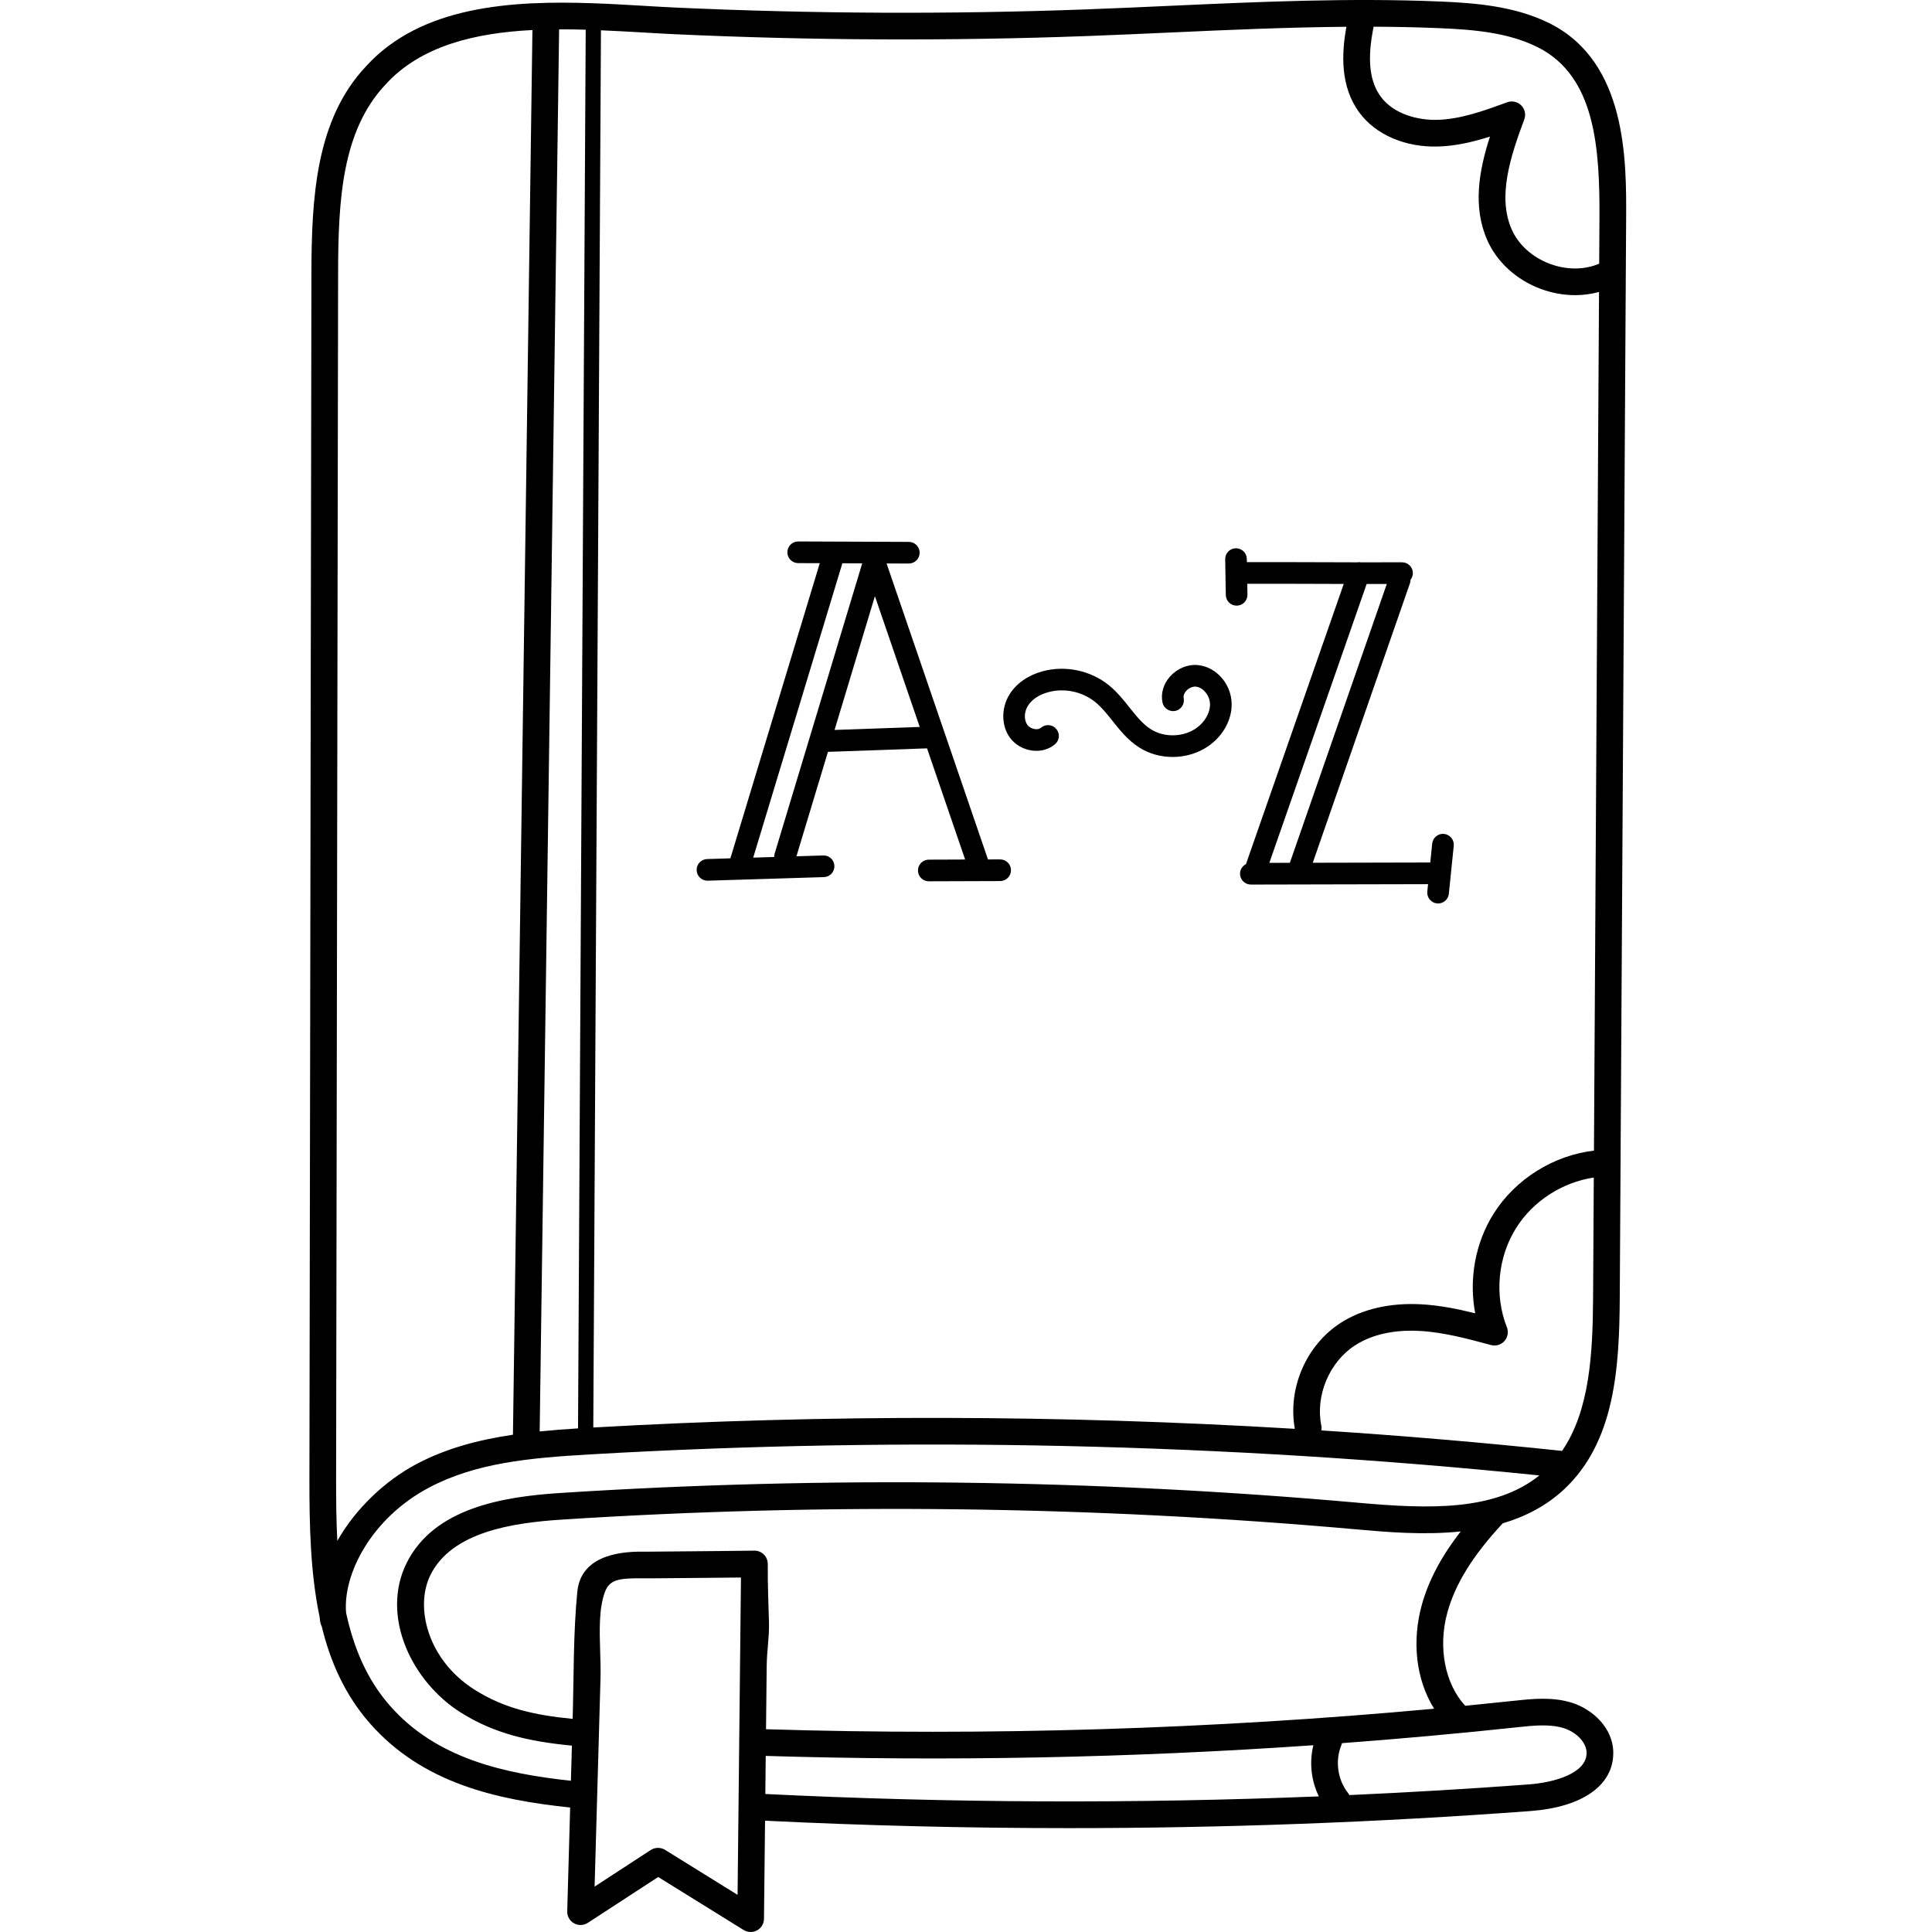
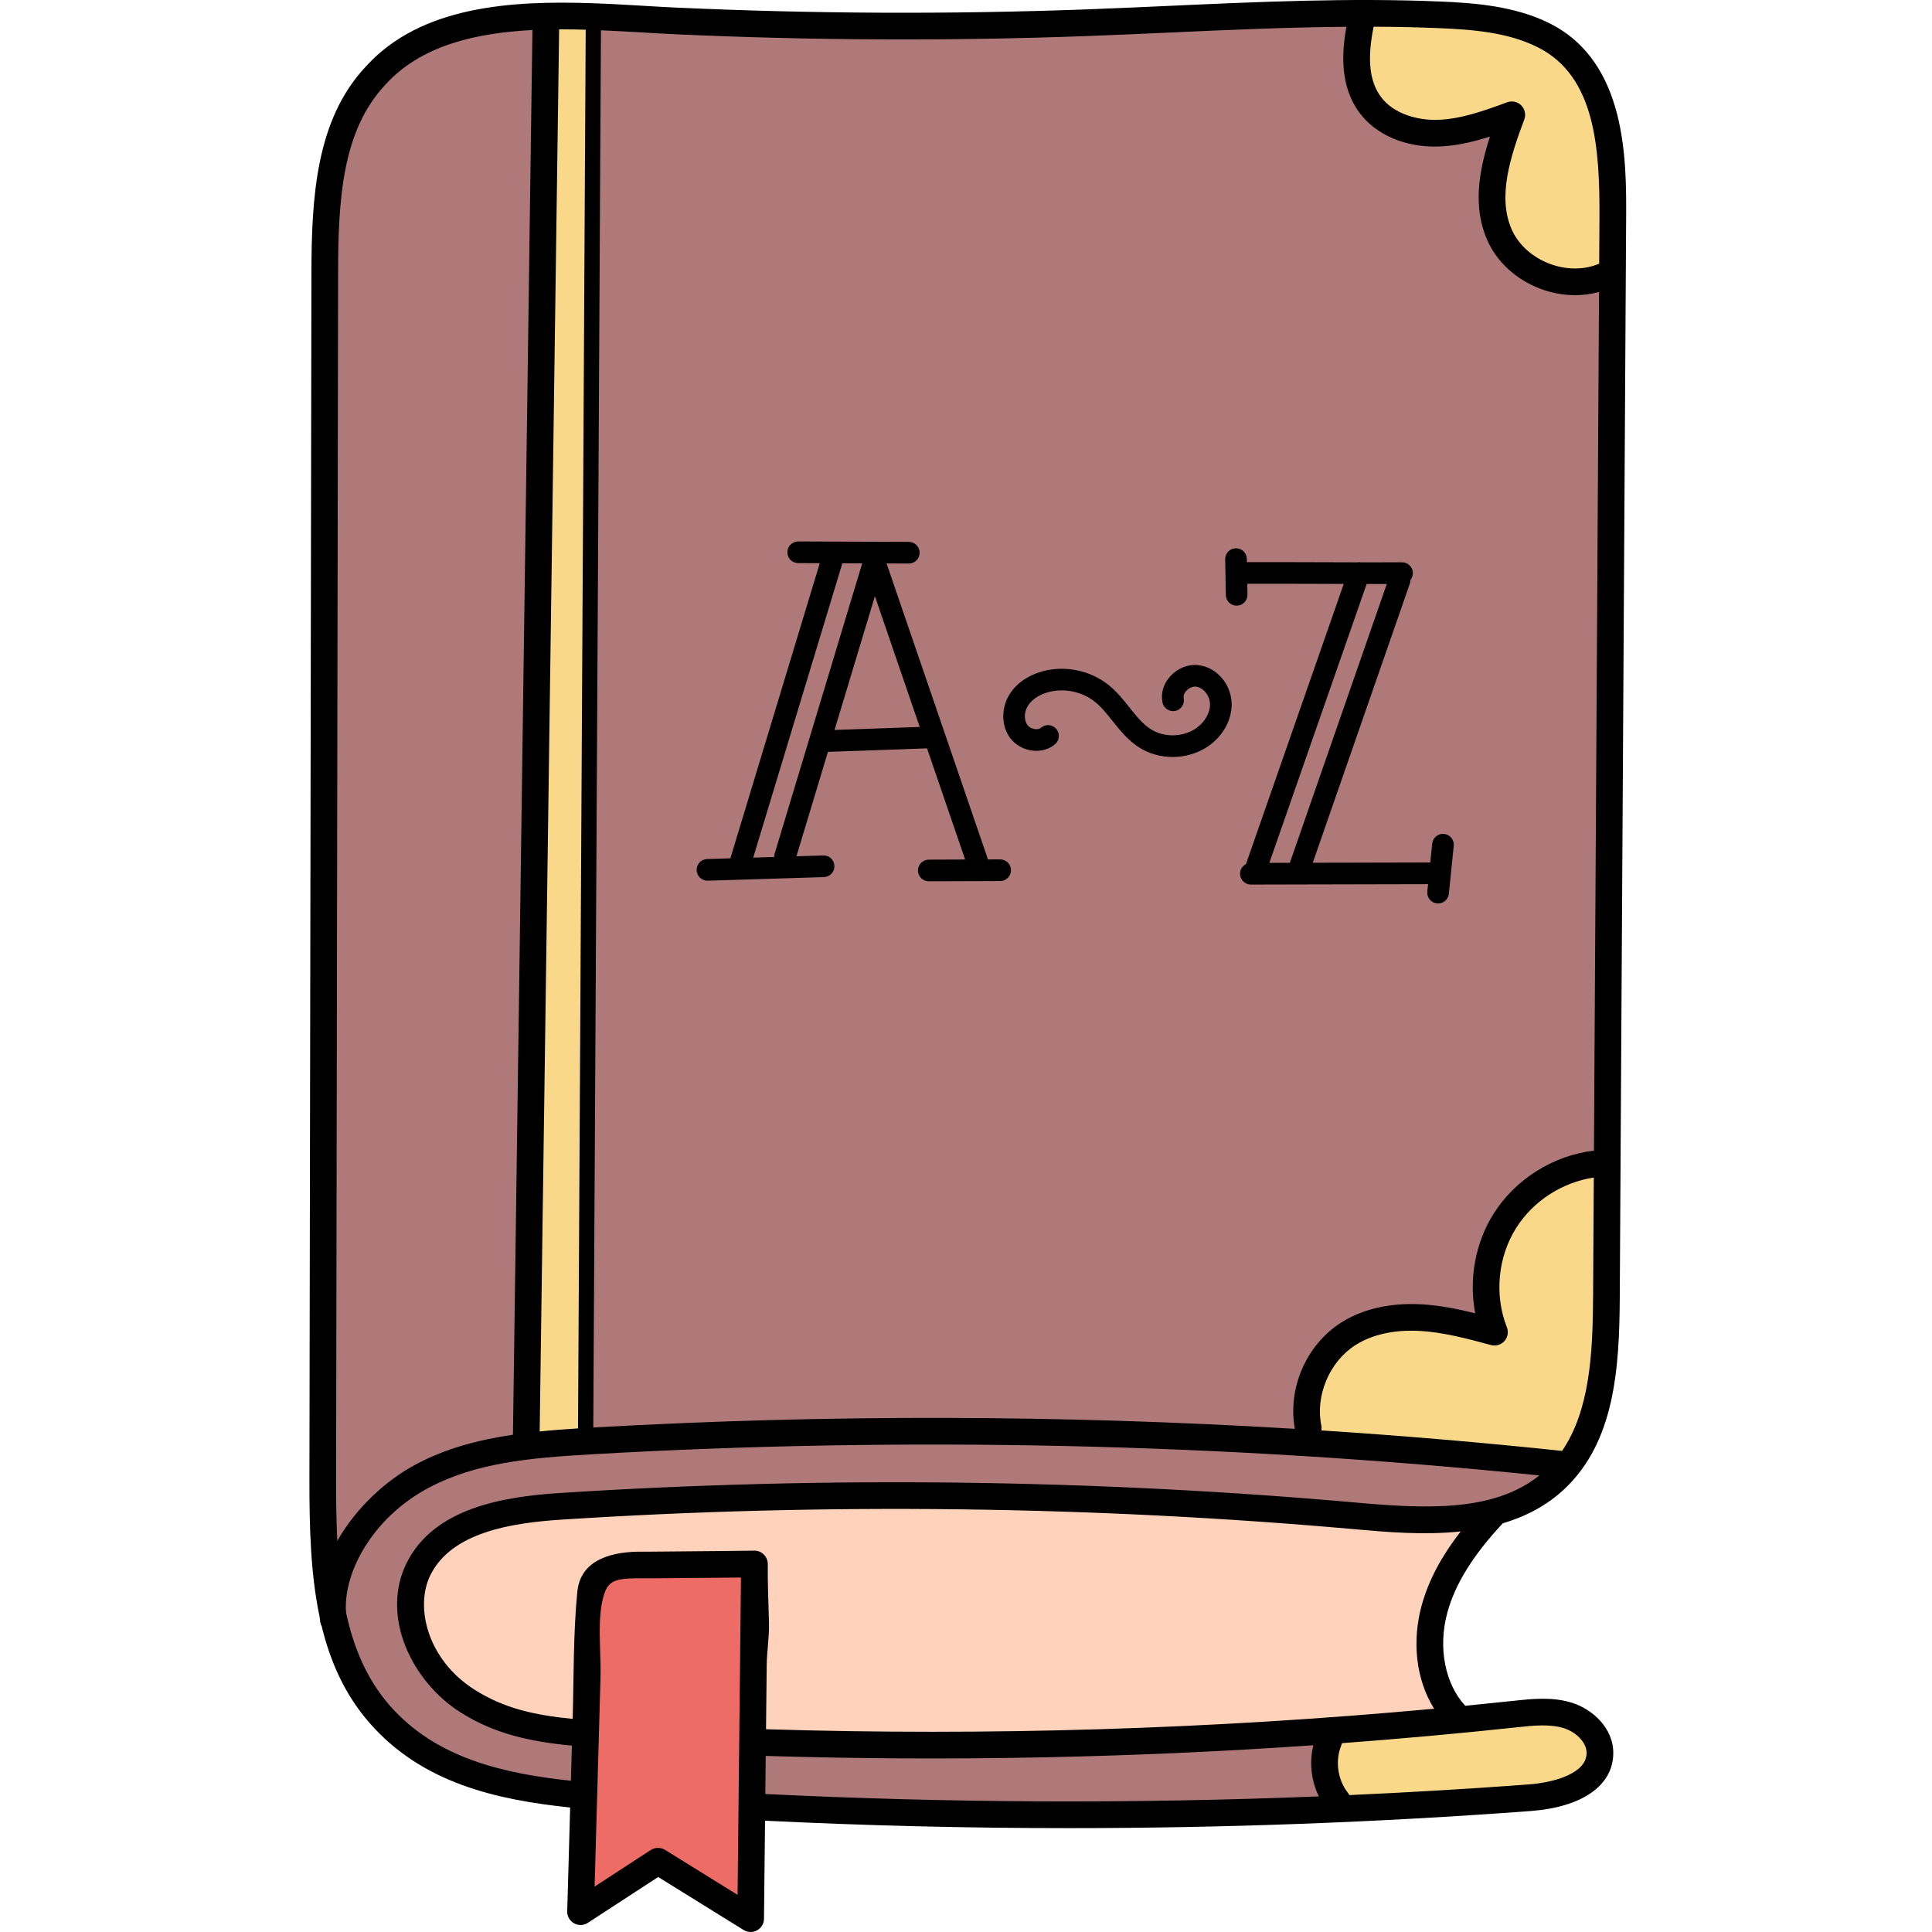
- <svg xmlns="http://www.w3.org/2000/svg" height="511pt" viewBox="-81 0 511 512" width="511pt">
-   <path d="m329.129 6.168c-9.207-4.586-19.805-5.383-29.016-5.77-23.949-1.008-48.23.09-71.711 1.152-7.254.328-14.754.672-22.125.941-36.125 1.332-72.75 1.164-108.863-.492-2.641-.121-5.418-.285-8.293-.457-4.316-.254-8.777-.516-13.395-.68-21.609-.754-45.668.648-60.262 16.758-13.258 14.055-14.398 34.754-14.434 54.75l-.531 319.582c-.02 12.684.297 25.074 2.676 36.422.055.508.121 1.016.203 1.52.066.402.203.777.387 1.117 2.297 9.469 6.172 18.148 12.68 25.598 14.008 16.02 33.723 20.352 53.152 22.402l-.777 27.5c-.039 1.316.656 2.543 1.805 3.184 1.145.641 2.555.598 3.656-.121l18.645-12.148 22.645 14.043c.57.352 1.215.531 1.863.531.586 0 1.172-.145 1.699-.438 1.121-.613 1.82-1.785 1.832-3.059l.281-26c26.734 1.312 53.594 1.969 80.48 1.969 40.879 0 81.809-1.512 122.367-4.527 13.652-1.016 21.855-6.719 21.941-15.262.066-6.797-5.578-11.711-10.855-13.402-5.18-1.656-10.574-1.078-15.332-.566-4.344.465-8.688.91-13.039 1.336-5.375-5.793-7.254-15.414-4.773-24.594 2.066-7.637 6.738-15.188 14.699-23.754 5.996-1.781 11.641-4.648 16.398-9.145 13.289-12.547 14.512-31.906 14.621-50.656l1.688-285.715c.09-15.621.246-41.77-20.312-52.02zm-3.156 6.328c15.336 7.645 16.512 26.742 16.398 45.648l-.07 11.734c-3.945 1.691-8.73 1.699-13.195-.004-4.582-1.75-8.227-5.059-9.996-9.082-3.781-8.586-.422-19.098 3.336-29.129.488-1.293.172-2.75-.797-3.73-.973-.98-2.43-1.305-3.727-.828-6.008 2.199-12.219 4.469-18.465 4.656-4.957.141-11.516-1.383-15.02-6.113-3.043-4.113-3.66-10.055-1.91-18.57 5.781.023 11.547.137 17.289.379 8.871.375 18.195 1.07 26.156 5.039zm-228.883-3.438c36.305 1.672 73.129 1.836 109.449.496 7.398-.27 14.914-.613 22.184-.941 15.309-.691 30.961-1.391 46.594-1.516-1.312 7.074-1.668 15.852 3.438 22.754 4.355 5.879 12.18 9.246 20.91 8.977 4.742-.141 9.352-1.254 13.691-2.637-2.977 9.234-4.582 18.672-.715 27.449 2.527 5.742 7.609 10.418 13.941 12.836 3.047 1.164 6.223 1.742 9.336 1.742 2.168 0 4.301-.285 6.34-.844l-1.344 227.551c-10.727 1.262-20.793 7.535-26.566 16.672-4.906 7.766-6.621 17.438-4.902 26.445-4.652-1.16-9.422-2.125-14.344-2.391-8.258-.441-15.633 1.262-21.348 4.949-9.137 5.902-14.047 17.367-12.105 28.055-61.906-3.734-124.18-3.867-185.922-.352l2.031-370.273c3.73.156 7.398.359 10.949.566 2.906.172 5.711.34 8.383.461zm-23.371-1.188-2.035 370.668c-3.422.215-6.812.469-10.164.809l5.152-371.57c2.363-.008 4.719.027 7.047.094zm-66.148 384.094.531-319.582c.031-19.348 1.012-37.727 12.555-49.965 9.383-10.359 23.926-13.699 38.941-14.457l-5.16 372.258c-9.09 1.34-17.781 3.609-25.75 7.871-8.066 4.309-15.941 11.66-20.797 20.27-.273-5.348-.328-10.836-.32-16.395zm14.199 59.992c-6.059-6.93-9.551-15.301-11.555-24.555-.867-10.305 6.754-25.035 21.805-33.078 12.445-6.656 26.805-7.969 42.93-8.898 83.594-4.828 168.176-2.938 251.5 5.578-11.875 9.535-29.414 8.898-47.867 7.254-70.145-6.246-141.348-7.121-211.621-2.602-15.172.977-33.512 3.977-40.75 18.652-3.254 6.602-3.312 14.48-.168 22.195 2.832 6.941 8.098 13.234 14.445 17.258 9.031 5.727 18.441 7.785 29.574 8.848l-.266 9.312c-17.812-1.918-35.738-5.906-48.027-19.965zm72.973 38.277c-.57-.352-1.219-.527-1.863-.527-.672 0-1.344.191-1.93.57l-14.875 9.691 1.566-55.273c.062-2.172-.012-4.445-.086-6.852-.18-5.699-.363-11.594 1.262-15.957 1.246-3.344 3.832-3.664 9.887-3.613.707.008 1.414.008 2.113.004l3.758-.031c3.836-.035 9.812-.086 14.828-.133 2.051-.023 3.941-.039 5.461-.055l-.898 84.098zm26.578-14.805.105-10.094c48.238 1.477 96.848.523 145.133-2.832-1.125 4.516-.594 9.387 1.449 13.559-48.871 1.965-98 1.758-146.688-.633zm199.281-17.688c4.262-.457 8.668-.934 12.422.27 2.902.934 5.973 3.562 5.941 6.602-.055 5.273-8.328 7.758-15.398 8.281-15.777 1.176-31.609 2.109-47.473 2.824-.109-.215-.234-.418-.391-.613-2.715-3.441-3.422-8.477-1.758-12.531.086-.203.141-.41.184-.617 15.535-1.16 31.035-2.559 46.473-4.215zm-25.387-32.129c-2.449 9.055-1.648 19.23 3.34 27.215-58.723 5.418-118.16 7.246-177.051 5.438.059-5.629.121-11.258.18-16.887.043-3.84.703-7.555.605-11.352-.137-5.152-.375-10.297-.32-15.449 0-.035 0-.074 0-.109 0-1.945-1.57-3.523-3.516-3.535-.082-.004-.168.004-.25.008-1.352.039-16.969.176-23.688.234l-3.77.031c-.656.008-1.324.004-1.988 0-7.258-.07-16.383 1.633-17.266 10.641-1.078 10.965-.914 22.582-1.23 33.676-10.133-.988-18.203-2.797-25.988-7.73-12.559-7.965-15.863-21.961-11.723-30.359 5.637-11.422 21.594-13.867 34.863-14.723 69.918-4.5 140.754-3.629 210.543 2.586 7.91.703 17.82 1.586 27.652.551-5.258 6.77-8.617 13.184-10.395 19.766zm37.246-41.105c-.016 0-.027-.008-.043-.008-21.176-2.238-42.43-4.043-63.734-5.422.066-.414.07-.844-.02-1.277-1.625-7.93 2.129-16.871 8.926-21.262 5.621-3.629 12.418-4.094 17.125-3.828 6.332.344 12.727 2.07 18.914 3.742 1.289.348 2.668-.062 3.559-1.059.887-.996 1.141-2.41.652-3.652-3.363-8.52-2.41-18.621 2.484-26.367 4.496-7.117 12.23-12.074 20.547-13.312l-.188 31.797c-.086 14.793-.871 29.934-8.223 40.648zm0 0" />
-   <path d="m183.555 227.75c-.004 0-.004 0-.008 0l-3.242.012c-.02-.07-.027-.141-.051-.211l-26.801-78.23 5.883.023h.012c1.578 0 2.863-1.277 2.867-2.859.008-1.582-1.273-2.871-2.855-2.879l-29.32-.113c-.004 0-.008 0-.008 0-1.582 0-2.863 1.277-2.871 2.859-.004 1.582 1.273 2.871 2.859 2.879l5.73.02-23.691 78.215-6.164.191c-1.582.047-2.828 1.371-2.777 2.953.047 1.555 1.32 2.781 2.863 2.781h.09l30.777-.949c1.582-.051 2.824-1.371 2.777-2.953-.051-1.582-1.344-2.844-2.957-2.781l-7.105.219 8.352-27.676 26.258-.93 10.098 29.461-9.645.035c-1.586.004-2.863 1.293-2.855 2.879.004 1.582 1.285 2.855 2.867 2.855h.012l18.914-.062c1.586-.008 2.863-1.297 2.859-2.879s-1.285-2.859-2.867-2.859zm-65.449-.469 23.555-77.758c.027-.082.031-.168.051-.25l5.285.023-23.227 76.984c-.082.273-.109.555-.109.828zm21.559-33.836 10.695-35.453 11.875 34.652zm0 0" />
-   <path d="m301.195 221c-1.57-.18-2.984.984-3.145 2.562l-.512 5.008-31.141.07 25.766-74.102c.102-.297.141-.602.145-.902.383-.488.617-1.098.613-1.762-.004-1.582-1.285-2.859-2.867-2.859-.004 0-.004 0-.008 0-3.965.012-7.52.012-10.871.008-.344-.062-.684-.062-1.012 0-3.34-.008-6.492-.02-9.637-.027-6.059-.02-12.137-.039-19.59-.023l-.016-.859c-.027-1.566-1.309-2.816-2.867-2.816-.02 0-.035 0-.055 0-1.582.027-2.844 1.336-2.812 2.918l.168 9.469c.027 1.566 1.305 2.816 2.867 2.816h.051c1.582-.027 2.844-1.336 2.816-2.918l-.051-2.875c7.398-.016 13.441.004 19.469.023 2.016.008 4.035.016 6.098.02l-25.91 74.25c-.93.473-1.578 1.434-1.574 2.551.004 1.582 1.289 2.863 2.867 2.863h.008l46.957-.105-.199 1.965c-.16 1.574.988 2.98 2.562 3.141.098.012.199.016.297.016 1.453 0 2.699-1.098 2.848-2.574l1.297-12.711c.16-1.574-.984-2.984-2.562-3.145zm-18.449-66.238c1.059 0 2.152-.004 3.27-.004l-25.691 73.895-5.438.012 25.789-73.906c.688.004 1.359.004 2.07.004zm0 0" />
-   <path d="m236.004 176.262c-2.691-.277-5.453.836-7.391 2.98-1.797 1.992-2.539 4.516-2.043 6.93.324 1.551 1.84 2.531 3.391 2.23 1.551-.32 2.547-1.84 2.227-3.391-.176-.859.418-1.633.684-1.926.695-.766 1.688-1.195 2.547-1.117 1.918.195 3.668 2.32 3.746 4.547.078 2.305-1.34 4.832-3.617 6.441-3.445 2.434-8.523 2.559-12.078.289-2.152-1.371-3.852-3.504-5.648-5.762-1.633-2.051-3.32-4.164-5.492-5.918-4.82-3.891-11.527-5.293-17.508-3.676-3.852 1.043-6.969 3.215-8.781 6.117-2.262 3.617-2.207 8.355.125 11.52 1.387 1.879 3.57 3.117 5.988 3.395 2.234.258 4.348-.344 5.945-1.703 1.207-1.027 1.352-2.84.324-4.043-1.023-1.207-2.836-1.355-4.043-.328-.5.43-1.199.426-1.566.379-.82-.094-1.598-.52-2.031-1.102-.957-1.297-.906-3.434.121-5.078 1.043-1.672 2.969-2.957 5.422-3.621 4.234-1.145 8.988-.148 12.402 2.605 1.684 1.355 3.102 3.141 4.605 5.023 2.016 2.531 4.098 5.145 7.055 7.027 2.645 1.688 5.762 2.523 8.883 2.523 3.398 0 6.797-.992 9.586-2.965 3.875-2.738 6.188-7.078 6.039-11.324-.18-5.145-4.086-9.562-8.891-10.055zm0 0" />
+ <svg xmlns="http://www.w3.org/2000/svg" height="511pt" version="1.1" viewBox="-81 0 511 512" width="511pt">
+   <g id="surface1">
+     <path d="M 345.277 73.441 L 343.898 307.598 L 341.266 307.91 C 331.465 309.059 322.117 314.918 316.887 323.199 C 312.426 330.258 310.797 339.098 312.398 347.48 L 313.277 352.078 L 308.727 350.949 C 304.977 350.02 300.016 348.918 294.938 348.648 C 294.148 348.598 293.348 348.578 292.566 348.578 C 285.918 348.578 279.977 350.148 275.387 353.121 C 267.309 358.34 262.875 368.621 264.598 378.121 L 265.277 381.879 L 261.465 381.648 C 229.668 379.73 197.398 378.758 165.547 378.758 C 135.688 378.758 105.527 379.621 75.898 381.301 L 72.707 381.488 L 74.777 4.898 L 77.887 5.031 C 81.195 5.18 84.695 5.359 88.887 5.598 L 90.137 5.68 C 92.586 5.82 94.945 5.961 97.215 6.059 C 117.266 6.988 137.688 7.449 157.906 7.449 C 174.078 7.449 190.406 7.148 206.426 6.559 C 214.078 6.27 222.117 5.91 228.578 5.609 C 243.758 4.93 259.445 4.219 275.297 4.098 L 278.926 4.07 L 278.266 7.648 C 276.617 16.531 277.566 23.211 281.168 28.059 C 284.766 32.941 291.328 35.84 298.695 35.84 C 298.988 35.84 299.277 35.84 299.578 35.828 C 303.348 35.719 307.438 34.93 312.445 33.328 L 317.996 31.57 L 316.207 37.109 C 313.855 44.418 311.625 53.898 315.387 62.43 C 317.586 67.441 322.066 71.539 327.656 73.68 C 330.336 74.699 333.117 75.219 335.918 75.219 C 337.828 75.219 339.695 74.969 341.457 74.488 Z M 345.277 73.441 " style=" stroke:none;fill-rule:nonzero;fill:rgb(68.627%,47.451%,47.451%);fill-opacity:1;" />
+     <path d="M 165.57 379.82 C 135.328 379.82 104.781 380.699 74.773 382.434 C 58.289 383.387 43.586 384.738 30.602 391.672 C 14.012 400.547 6.285 416.488 7.227 427.652 L 7.242 427.844 L 7.285 428.031 C 9.582 438.672 13.578 447.141 19.508 453.934 C 32.758 469.09 52.203 473.039 69.477 474.902 L 72.703 475.25 L 73.133 459.891 L 70.34 459.621 C 61.164 458.746 51.391 457.125 42.09 451.223 C 36.262 447.535 31.426 441.754 28.824 435.363 C 26.004 428.461 26.035 421.457 28.91 415.637 C 35.465 402.332 52.789 399.574 67.148 398.656 C 96.422 396.77 126.23 395.816 155.738 395.816 C 196.625 395.816 237.867 397.645 278.32 401.25 C 283.77 401.734 290.16 402.227 296.266 402.227 C 310.594 402.227 320.781 399.406 328.324 393.348 L 334.027 388.77 L 326.75 388.027 C 273.516 382.582 219.285 379.82 165.57 379.82 Z M 165.57 379.82 " style=" stroke:none;fill-rule:nonzero;fill:rgb(68.627%,47.451%,47.451%);fill-opacity:1;" />
+     <path d="M 270.461 459.23 L 266.348 459.516 C 232.973 461.832 199.102 463.004 165.668 463.004 C 165.668 463.004 165.664 463.004 165.664 463.004 C 150.977 463.004 136.125 462.777 121.52 462.328 L 118.461 462.234 L 118.285 478.281 L 121.168 478.426 C 147.781 479.73 174.863 480.395 201.664 480.395 C 223.746 480.395 246.109 479.945 268.125 479.055 L 272.719 478.871 L 270.699 474.738 C 268.977 471.215 268.527 467.02 269.465 463.23 Z M 270.461 459.23 " style=" stroke:none;fill-rule:nonzero;fill:rgb(68.627%,47.451%,47.451%);fill-opacity:1;" />
+     <path d="M 30.102 390.734 C 36.969 387.066 44.84 384.668 54.875 383.188 L 57.402 382.816 L 62.641 4.801 L 59.445 4.961 C 40.383 5.926 26.965 10.98 18.473 20.359 C 6.184 33.398 5.137 52.402 5.105 72.375 L 4.566 391.953 C 4.555 398.727 4.656 403.832 4.891 408.512 L 5.41 418.848 L 10.5 409.836 C 14.863 402.105 22.188 394.965 30.102 390.734 Z M 30.102 390.734 " style=" stroke:none;fill-rule:nonzero;fill:rgb(68.627%,47.451%,47.451%);fill-opacity:1;" />
+     <path d="M 295.957 403.32 C 289.621 403.32 283.582 402.785 278.223 402.309 C 237.785 398.707 196.562 396.879 155.707 396.879 C 126.227 396.879 96.457 397.832 67.223 399.715 C 53.141 400.629 36.168 403.316 29.867 416.109 C 27.402 421.09 27.199 427.516 29.309 433.738 C 31.566 440.406 36.312 446.293 42.668 450.32 C 51.707 456.062 61.133 457.652 69.977 458.516 L 73.176 458.828 L 73.574 444.57 C 73.594 443.668 73.594 442.711 73.586 441.734 L 73.555 438.801 L 73.508 438.801 L 73.477 437.641 C 73.395 434.848 73.328 432.113 73.453 429.395 L 73.547 427.355 L 73.789 425.625 C 74.07 423.594 74.469 421.906 75.008 420.469 C 76.953 415.25 81.16 414.199 87.316 414.199 C 87.797 414.199 88.27 414.203 88.758 414.211 L 90.086 414.215 C 90.32 414.215 94.543 414.18 94.543 414.18 C 109.547 414.047 117.316 413.969 118.207 413.941 L 118.441 413.941 C 118.73 413.941 118.965 414.18 118.965 414.469 L 118.477 461.168 L 121.414 461.258 C 136.07 461.707 150.961 461.938 165.68 461.938 C 210.031 461.938 254.828 459.879 298.832 455.816 L 303.688 455.371 L 301.098 451.238 C 299.562 448.789 298.422 446.008 297.707 442.973 L 297.297 441.238 L 297.078 439.258 C 296.605 435 296.953 430.672 298.113 426.395 C 299.785 420.211 303.012 414.09 307.977 407.688 L 312.285 402.133 L 305.293 402.867 C 302.375 403.172 299.32 403.32 295.957 403.32 Z M 295.957 403.32 " style=" stroke:none;fill-rule:nonzero;fill:rgb(100%,82.353%,73.333%);fill-opacity:1;" />
+     <path d="M 90.773 415.281 C 90.102 415.281 89.422 415.281 88.73 415.27 L 87.723 415.262 C 83.207 415.262 78.086 415.262 76.004 420.844 C 74.176 425.773 74.371 431.953 74.559 437.926 L 74.578 438.566 C 74.641 440.695 74.699 442.707 74.641 444.613 L 72.918 505.609 L 92.574 492.801 C 92.676 492.734 92.781 492.699 92.879 492.699 C 92.977 492.699 93.066 492.727 93.168 492.789 L 116.91 507.516 L 117.902 415.035 L 114.848 415.059 C 113.516 415.066 109.367 415.109 109.367 415.109 C 104.359 415.16 98.395 415.207 94.547 415.238 C 94.543 415.238 90.785 415.281 90.773 415.281 Z M 90.773 415.281 " style=" stroke:none;fill-rule:nonzero;fill:rgb(92.941%,42.745%,40%);fill-opacity:1;" />
+     <path d="M 327.969 10.164 L 328.016 10.055 L 325.309 8.895 C 325.305 8.891 325.297 8.891 325.293 8.887 C 325.289 8.887 325.289 8.887 325.285 8.883 L 322.492 7.715 L 322.457 7.801 C 315.191 5.305 307.383 4.773 299.941 4.465 C 294.359 4.23 288.504 4.102 282.535 4.082 L 280.082 4.074 L 279.586 6.477 C 277.648 15.898 278.426 22.555 282.023 27.434 C 287.062 34.242 296.16 34.77 298.832 34.77 C 299.07 34.77 299.309 34.766 299.543 34.758 C 306.285 34.566 312.727 32.207 318.969 29.922 C 318.988 29.918 319.008 29.91 319.027 29.906 L 319.117 29.891 C 319.266 29.891 319.414 29.949 319.516 30.051 C 319.664 30.203 319.707 30.422 319.637 30.617 C 315.66 41.227 312.129 52.391 316.359 61.996 C 318.449 66.754 322.707 70.648 328.031 72.672 C 330.59 73.652 333.238 74.148 335.898 74.148 C 338.586 74.148 341.141 73.641 343.484 72.637 L 345.297 71.863 L 345.367 58.168 C 345.492 38.586 344.227 18.785 327.969 10.164 Z M 327.969 10.164 " style=" stroke:none;fill-rule:nonzero;fill:rgb(97.647%,84.706%,53.725%);fill-opacity:1;" />
+     <path d="M 340.434 309.094 C 331.199 310.469 322.734 315.957 317.789 323.777 C 315.727 327.047 314.273 330.77 313.5 334.668 L 313.352 334.648 L 313.035 337.688 C 313.035 337.695 313.035 337.699 313.031 337.703 L 312.734 340.617 L 312.875 340.637 C 312.812 344.848 313.539 349.02 315.047 352.844 C 315.117 353.027 315.082 353.242 314.945 353.395 C 314.844 353.508 314.699 353.574 314.547 353.574 C 314.504 353.574 314.457 353.566 314.41 353.555 C 308.094 351.848 301.566 350.082 294.883 349.715 C 294.148 349.672 293.367 349.648 292.551 349.648 C 286.129 349.648 280.398 351.16 275.969 354.02 C 268.168 359.055 263.859 369.312 265.73 378.41 C 265.73 378.414 265.742 378.484 265.719 378.645 L 265.25 381.863 L 268.496 382.074 C 289.727 383.449 310.992 385.254 331.707 387.441 L 331.875 387.508 L 334.039 387.508 L 334.934 386.207 C 342.844 374.664 343.598 358.969 343.688 343.875 L 343.73 336.676 L 343.898 308.574 Z M 340.434 309.094 " style=" stroke:none;fill-rule:nonzero;fill:rgb(97.647%,84.706%,53.725%);fill-opacity:1;" />
+     <path d="M 333.938 455.152 C 332.039 454.543 329.891 454.25 327.375 454.25 C 324.984 454.25 322.594 454.508 320.285 454.758 C 305.184 456.383 289.578 457.797 273.902 458.969 L 271.609 459.141 C 271.609 459.141 271.164 461.453 271.168 461.453 C 271.168 461.453 271.168 461.449 271.172 461.438 C 269.102 466.457 269.977 472.703 273.355 476.973 C 273.359 476.977 273.391 477.02 273.441 477.113 L 274.328 478.801 L 276.234 478.715 C 292.414 477.984 308.414 477.031 323.793 475.891 C 332.523 475.238 341.883 471.941 341.969 464.648 C 342.012 460.117 337.965 456.441 333.938 455.152 Z M 333.938 455.152 " style=" stroke:none;fill-rule:nonzero;fill:rgb(97.647%,84.706%,53.725%);fill-opacity:1;" />
+     <path d="M 61.82 382.332 C 64.914 382.02 68.199 381.758 71.871 381.535 L 74.672 381.363 L 76.734 4.945 L 73.797 4.871 C 71.363 4.809 69.344 4.777 67.445 4.777 L 63.707 4.793 L 58.469 382.672 Z M 61.82 382.332 " style=" stroke:none;fill-rule:nonzero;fill:rgb(97.647%,84.706%,53.725%);fill-opacity:1;" />
+     <path d="M 329.129 6.168 C 319.922 1.582 309.324 0.785 300.113 0.398 C 276.164 -0.609 251.883 0.488 228.402 1.551 C 221.148 1.879 213.648 2.223 206.277 2.492 C 170.152 3.824 133.527 3.656 97.414 2 C 94.773 1.879 91.996 1.715 89.121 1.543 C 84.805 1.289 80.344 1.027 75.727 0.863 C 54.117 0.109 30.059 1.512 15.465 17.621 C 2.207 31.676 1.066 52.375 1.031 72.371 L 0.5 391.953 C 0.48 404.637 0.797 417.027 3.176 428.375 C 3.23 428.883 3.297 429.391 3.379 429.895 C 3.445 430.297 3.582 430.672 3.766 431.012 C 6.062 440.48 9.938 449.16 16.445 456.609 C 30.453 472.629 50.168 476.961 69.598 479.012 L 68.82 506.512 C 68.781 507.828 69.477 509.055 70.625 509.695 C 71.77 510.336 73.18 510.293 74.281 509.574 L 92.926 497.426 L 115.57 511.469 C 116.141 511.82 116.785 512 117.434 512 C 118.02 512 118.605 511.855 119.133 511.562 C 120.254 510.949 120.953 509.777 120.965 508.504 L 121.246 482.504 C 147.98 483.816 174.84 484.473 201.727 484.473 C 242.605 484.473 283.535 482.961 324.094 479.945 C 337.746 478.93 345.949 473.227 346.035 464.684 C 346.102 457.887 340.457 452.973 335.18 451.281 C 330 449.625 324.605 450.203 319.848 450.715 C 315.504 451.18 311.16 451.625 306.809 452.051 C 301.434 446.258 299.555 436.637 302.035 427.457 C 304.102 419.82 308.773 412.27 316.734 403.703 C 322.73 401.922 328.375 399.055 333.133 394.559 C 346.422 382.012 347.645 362.652 347.754 343.902 L 349.441 58.188 C 349.531 42.566 349.688 16.418 329.129 6.168 Z M 325.973 12.496 C 341.309 20.141 342.484 39.238 342.371 58.145 L 342.301 69.879 C 338.355 71.57 333.57 71.578 329.105 69.875 C 324.523 68.125 320.879 64.816 319.109 60.793 C 315.328 52.207 318.688 41.695 322.445 31.664 C 322.934 30.371 322.617 28.914 321.648 27.934 C 320.676 26.953 319.219 26.629 317.922 27.105 C 311.914 29.305 305.703 31.574 299.457 31.762 C 294.5 31.902 287.941 30.379 284.438 25.648 C 281.395 21.535 280.777 15.594 282.527 7.078 C 288.309 7.102 294.074 7.215 299.816 7.457 C 308.688 7.832 318.012 8.527 325.973 12.496 Z M 97.09 9.059 C 133.395 10.73 170.219 10.895 206.539 9.555 C 213.938 9.285 221.453 8.941 228.723 8.613 C 244.031 7.922 259.684 7.223 275.316 7.098 C 274.004 14.172 273.648 22.949 278.754 29.852 C 283.109 35.73 290.934 39.098 299.664 38.828 C 304.406 38.688 309.016 37.574 313.355 36.191 C 310.379 45.426 308.773 54.863 312.641 63.641 C 315.168 69.383 320.25 74.059 326.582 76.477 C 329.629 77.641 332.805 78.219 335.918 78.219 C 338.086 78.219 340.219 77.934 342.258 77.375 L 340.914 304.926 C 330.188 306.188 320.121 312.461 314.348 321.598 C 309.441 329.363 307.727 339.035 309.445 348.043 C 304.793 346.883 300.023 345.918 295.102 345.652 C 286.844 345.211 279.469 346.914 273.754 350.602 C 264.617 356.504 259.707 367.969 261.648 378.656 C 199.742 374.922 137.469 374.789 75.727 378.305 L 77.758 8.031 C 81.488 8.188 85.156 8.391 88.707 8.598 C 91.613 8.77 94.418 8.938 97.09 9.059 Z M 73.719 7.871 L 71.684 378.539 C 68.262 378.754 64.871 379.008 61.52 379.348 L 66.672 7.777 C 69.035 7.77 71.391 7.805 73.719 7.871 Z M 7.57 391.965 L 8.102 72.383 C 8.133 53.035 9.113 34.656 20.656 22.418 C 30.039 12.059 44.582 8.719 59.598 7.961 L 54.438 380.219 C 45.348 381.559 36.656 383.828 28.688 388.09 C 20.621 392.398 12.746 399.75 7.891 408.359 C 7.617 403.012 7.562 397.523 7.57 391.965 Z M 21.77 451.957 C 15.711 445.027 12.219 436.656 10.215 427.402 C 9.348 417.098 16.969 402.367 32.02 394.324 C 44.465 387.668 58.824 386.355 74.949 385.426 C 158.543 380.598 243.125 382.488 326.449 391.004 C 314.574 400.539 297.035 399.902 278.582 398.258 C 208.438 392.012 137.234 391.137 66.961 395.656 C 51.789 396.633 33.449 399.633 26.211 414.309 C 22.957 420.91 22.898 428.789 26.043 436.504 C 28.875 443.445 34.141 449.738 40.488 453.762 C 49.52 459.488 58.93 461.547 70.062 462.609 L 69.797 471.922 C 51.984 470.004 34.059 466.016 21.77 451.957 Z M 94.742 490.234 C 94.172 489.883 93.523 489.707 92.879 489.707 C 92.207 489.707 91.535 489.898 90.949 490.277 L 76.074 499.969 L 77.641 444.695 C 77.703 442.523 77.629 440.25 77.555 437.844 C 77.375 432.145 77.191 426.25 78.816 421.887 C 80.062 418.543 82.648 418.223 88.703 418.273 C 89.41 418.281 90.117 418.281 90.816 418.277 L 94.574 418.246 C 98.41 418.211 104.387 418.16 109.402 418.113 C 111.453 418.09 113.344 418.074 114.863 418.059 L 113.965 502.156 Z M 121.32 475.43 L 121.426 465.336 C 169.664 466.812 218.273 465.859 266.559 462.504 C 265.434 467.02 265.965 471.891 268.008 476.062 C 219.137 478.027 170.008 477.82 121.32 475.43 Z M 320.602 457.742 C 324.863 457.285 329.27 456.809 333.023 458.012 C 335.926 458.945 338.996 461.574 338.965 464.613 C 338.91 469.887 330.637 472.371 323.566 472.895 C 307.789 474.07 291.957 475.004 276.094 475.719 C 275.984 475.504 275.859 475.301 275.703 475.105 C 272.988 471.664 272.281 466.629 273.945 462.574 C 274.031 462.371 274.086 462.164 274.129 461.957 C 289.664 460.797 305.164 459.398 320.602 457.742 Z M 295.215 425.613 C 292.766 434.668 293.566 444.844 298.555 452.828 C 239.832 458.246 180.395 460.074 121.504 458.266 C 121.562 452.637 121.625 447.008 121.684 441.379 C 121.727 437.539 122.387 433.824 122.289 430.027 C 122.152 424.875 121.914 419.73 121.969 414.578 C 121.969 414.543 121.969 414.504 121.969 414.469 C 121.969 412.523 120.398 410.945 118.453 410.934 C 118.371 410.93 118.285 410.938 118.203 410.941 C 116.852 410.98 101.234 411.117 94.516 411.176 L 90.746 411.207 C 90.09 411.215 89.422 411.211 88.758 411.207 C 81.5 411.137 72.375 412.84 71.492 421.848 C 70.414 432.812 70.578 444.43 70.262 455.523 C 60.129 454.535 52.059 452.727 44.273 447.793 C 31.715 439.828 28.41 425.832 32.551 417.434 C 38.188 406.012 54.145 403.566 67.414 402.711 C 137.332 398.211 208.168 399.082 277.957 405.297 C 285.867 406 295.777 406.883 305.609 405.848 C 300.352 412.617 296.992 419.031 295.215 425.613 Z M 332.461 384.508 C 332.445 384.508 332.434 384.5 332.418 384.5 C 311.242 382.262 289.988 380.457 268.684 379.078 C 268.75 378.664 268.754 378.234 268.664 377.801 C 267.039 369.871 270.793 360.93 277.59 356.539 C 283.211 352.91 290.008 352.445 294.715 352.711 C 301.047 353.055 307.441 354.781 313.629 356.453 C 314.918 356.801 316.297 356.391 317.188 355.395 C 318.074 354.398 318.328 352.984 317.84 351.742 C 314.477 343.223 315.43 333.121 320.324 325.375 C 324.82 318.258 332.555 313.301 340.871 312.062 L 340.684 343.859 C 340.598 358.652 339.812 373.793 332.461 384.508 Z M 332.461 384.508 " style=" stroke:none;fill-rule:nonzero;fill:rgb(0%,0%,0%);fill-opacity:1;" />
+     <path d="M 183.555 227.75 C 183.551 227.75 183.551 227.75 183.547 227.75 L 180.305 227.762 C 180.285 227.691 180.277 227.621 180.254 227.551 L 153.453 149.32 L 159.336 149.344 C 159.34 149.344 159.344 149.344 159.348 149.344 C 160.926 149.344 162.211 148.066 162.215 146.484 C 162.223 144.902 160.941 143.613 159.359 143.605 L 130.039 143.492 C 130.035 143.492 130.031 143.492 130.031 143.492 C 128.449 143.492 127.168 144.77 127.16 146.352 C 127.156 147.934 128.434 149.223 130.02 149.23 L 135.75 149.25 L 112.059 227.465 L 105.895 227.656 C 104.312 227.703 103.066 229.027 103.117 230.609 C 103.164 232.164 104.438 233.391 105.98 233.391 C 106.012 233.391 106.043 233.391 106.07 233.391 L 136.848 232.441 C 138.43 232.391 139.672 231.07 139.625 229.488 C 139.574 227.906 138.281 226.645 136.668 226.707 L 129.562 226.926 L 137.914 199.25 L 164.172 198.32 L 174.27 227.781 L 164.625 227.816 C 163.039 227.82 161.762 229.109 161.77 230.695 C 161.773 232.277 163.055 233.551 164.637 233.551 C 164.641 233.551 164.645 233.551 164.648 233.551 L 183.562 233.488 C 185.148 233.48 186.426 232.191 186.422 230.609 C 186.418 229.027 185.137 227.75 183.555 227.75 Z M 118.105 227.281 L 141.66 149.523 C 141.688 149.441 141.691 149.355 141.711 149.273 L 146.996 149.297 L 123.77 226.281 C 123.688 226.555 123.66 226.836 123.66 227.109 Z M 139.664 193.445 L 150.359 157.992 L 162.234 192.645 Z M 139.664 193.445 " style=" stroke:none;fill-rule:nonzero;fill:rgb(0%,0%,0%);fill-opacity:1;" />
+     <path d="M 301.195 221 C 299.625 220.82 298.211 221.984 298.051 223.562 L 297.539 228.57 L 266.398 228.641 L 292.164 154.539 C 292.266 154.242 292.305 153.938 292.309 153.637 C 292.691 153.148 292.926 152.539 292.922 151.875 C 292.918 150.293 291.637 149.016 290.055 149.016 C 290.051 149.016 290.051 149.016 290.047 149.016 C 286.082 149.027 282.527 149.027 279.176 149.023 C 278.832 148.961 278.492 148.961 278.164 149.023 C 274.824 149.016 271.672 149.004 268.527 148.996 C 262.469 148.977 256.391 148.957 248.938 148.973 L 248.922 148.113 C 248.895 146.547 247.613 145.297 246.055 145.297 C 246.035 145.297 246.02 145.297 246 145.297 C 244.418 145.324 243.156 146.633 243.188 148.215 L 243.355 157.684 C 243.383 159.25 244.66 160.5 246.223 160.5 C 246.238 160.5 246.254 160.5 246.273 160.5 C 247.855 160.473 249.117 159.164 249.09 157.582 L 249.039 154.707 C 256.438 154.691 262.48 154.711 268.508 154.73 C 270.523 154.738 272.543 154.746 274.605 154.75 L 248.695 229 C 247.766 229.473 247.117 230.434 247.121 231.551 C 247.125 233.133 248.41 234.414 249.988 234.414 C 249.992 234.414 249.992 234.414 249.996 234.414 L 296.953 234.309 L 296.754 236.273 C 296.594 237.848 297.742 239.254 299.316 239.414 C 299.414 239.426 299.516 239.43 299.613 239.43 C 301.066 239.43 302.312 238.332 302.461 236.855 L 303.758 224.145 C 303.918 222.57 302.773 221.16 301.195 221 Z M 282.746 154.762 C 283.805 154.762 284.898 154.758 286.016 154.758 L 260.324 228.652 L 254.887 228.664 L 280.676 154.758 C 281.363 154.762 282.035 154.762 282.746 154.762 Z M 282.746 154.762 " style=" stroke:none;fill-rule:nonzero;fill:rgb(0%,0%,0%);fill-opacity:1;" />
+     <path d="M 236.004 176.262 C 233.312 175.984 230.551 177.098 228.613 179.242 C 226.816 181.234 226.074 183.758 226.57 186.172 C 226.895 187.723 228.41 188.703 229.961 188.402 C 231.512 188.082 232.508 186.562 232.188 185.012 C 232.012 184.152 232.605 183.379 232.871 183.086 C 233.566 182.32 234.559 181.891 235.418 181.969 C 237.336 182.164 239.086 184.289 239.164 186.516 C 239.242 188.82 237.824 191.348 235.547 192.957 C 232.102 195.391 227.023 195.516 223.469 193.246 C 221.316 191.875 219.617 189.742 217.82 187.484 C 216.188 185.434 214.5 183.32 212.328 181.566 C 207.508 177.676 200.801 176.273 194.82 177.891 C 190.969 178.934 187.852 181.105 186.039 184.008 C 183.777 187.625 183.832 192.363 186.164 195.527 C 187.551 197.406 189.734 198.645 192.152 198.922 C 194.387 199.18 196.5 198.578 198.098 197.219 C 199.305 196.191 199.449 194.379 198.422 193.176 C 197.398 191.969 195.586 191.82 194.379 192.848 C 193.879 193.277 193.18 193.273 192.812 193.227 C 191.992 193.133 191.215 192.707 190.781 192.125 C 189.824 190.828 189.875 188.691 190.902 187.047 C 191.945 185.375 193.871 184.09 196.324 183.426 C 200.559 182.281 205.312 183.277 208.727 186.031 C 210.41 187.387 211.828 189.172 213.332 191.055 C 215.348 193.586 217.43 196.199 220.387 198.082 C 223.031 199.77 226.148 200.605 229.27 200.605 C 232.668 200.605 236.066 199.613 238.855 197.641 C 242.73 194.902 245.043 190.562 244.895 186.316 C 244.715 181.172 240.809 176.754 236.004 176.262 Z M 236.004 176.262 " style=" stroke:none;fill-rule:nonzero;fill:rgb(0%,0%,0%);fill-opacity:1;" />
+   </g>
</svg>
